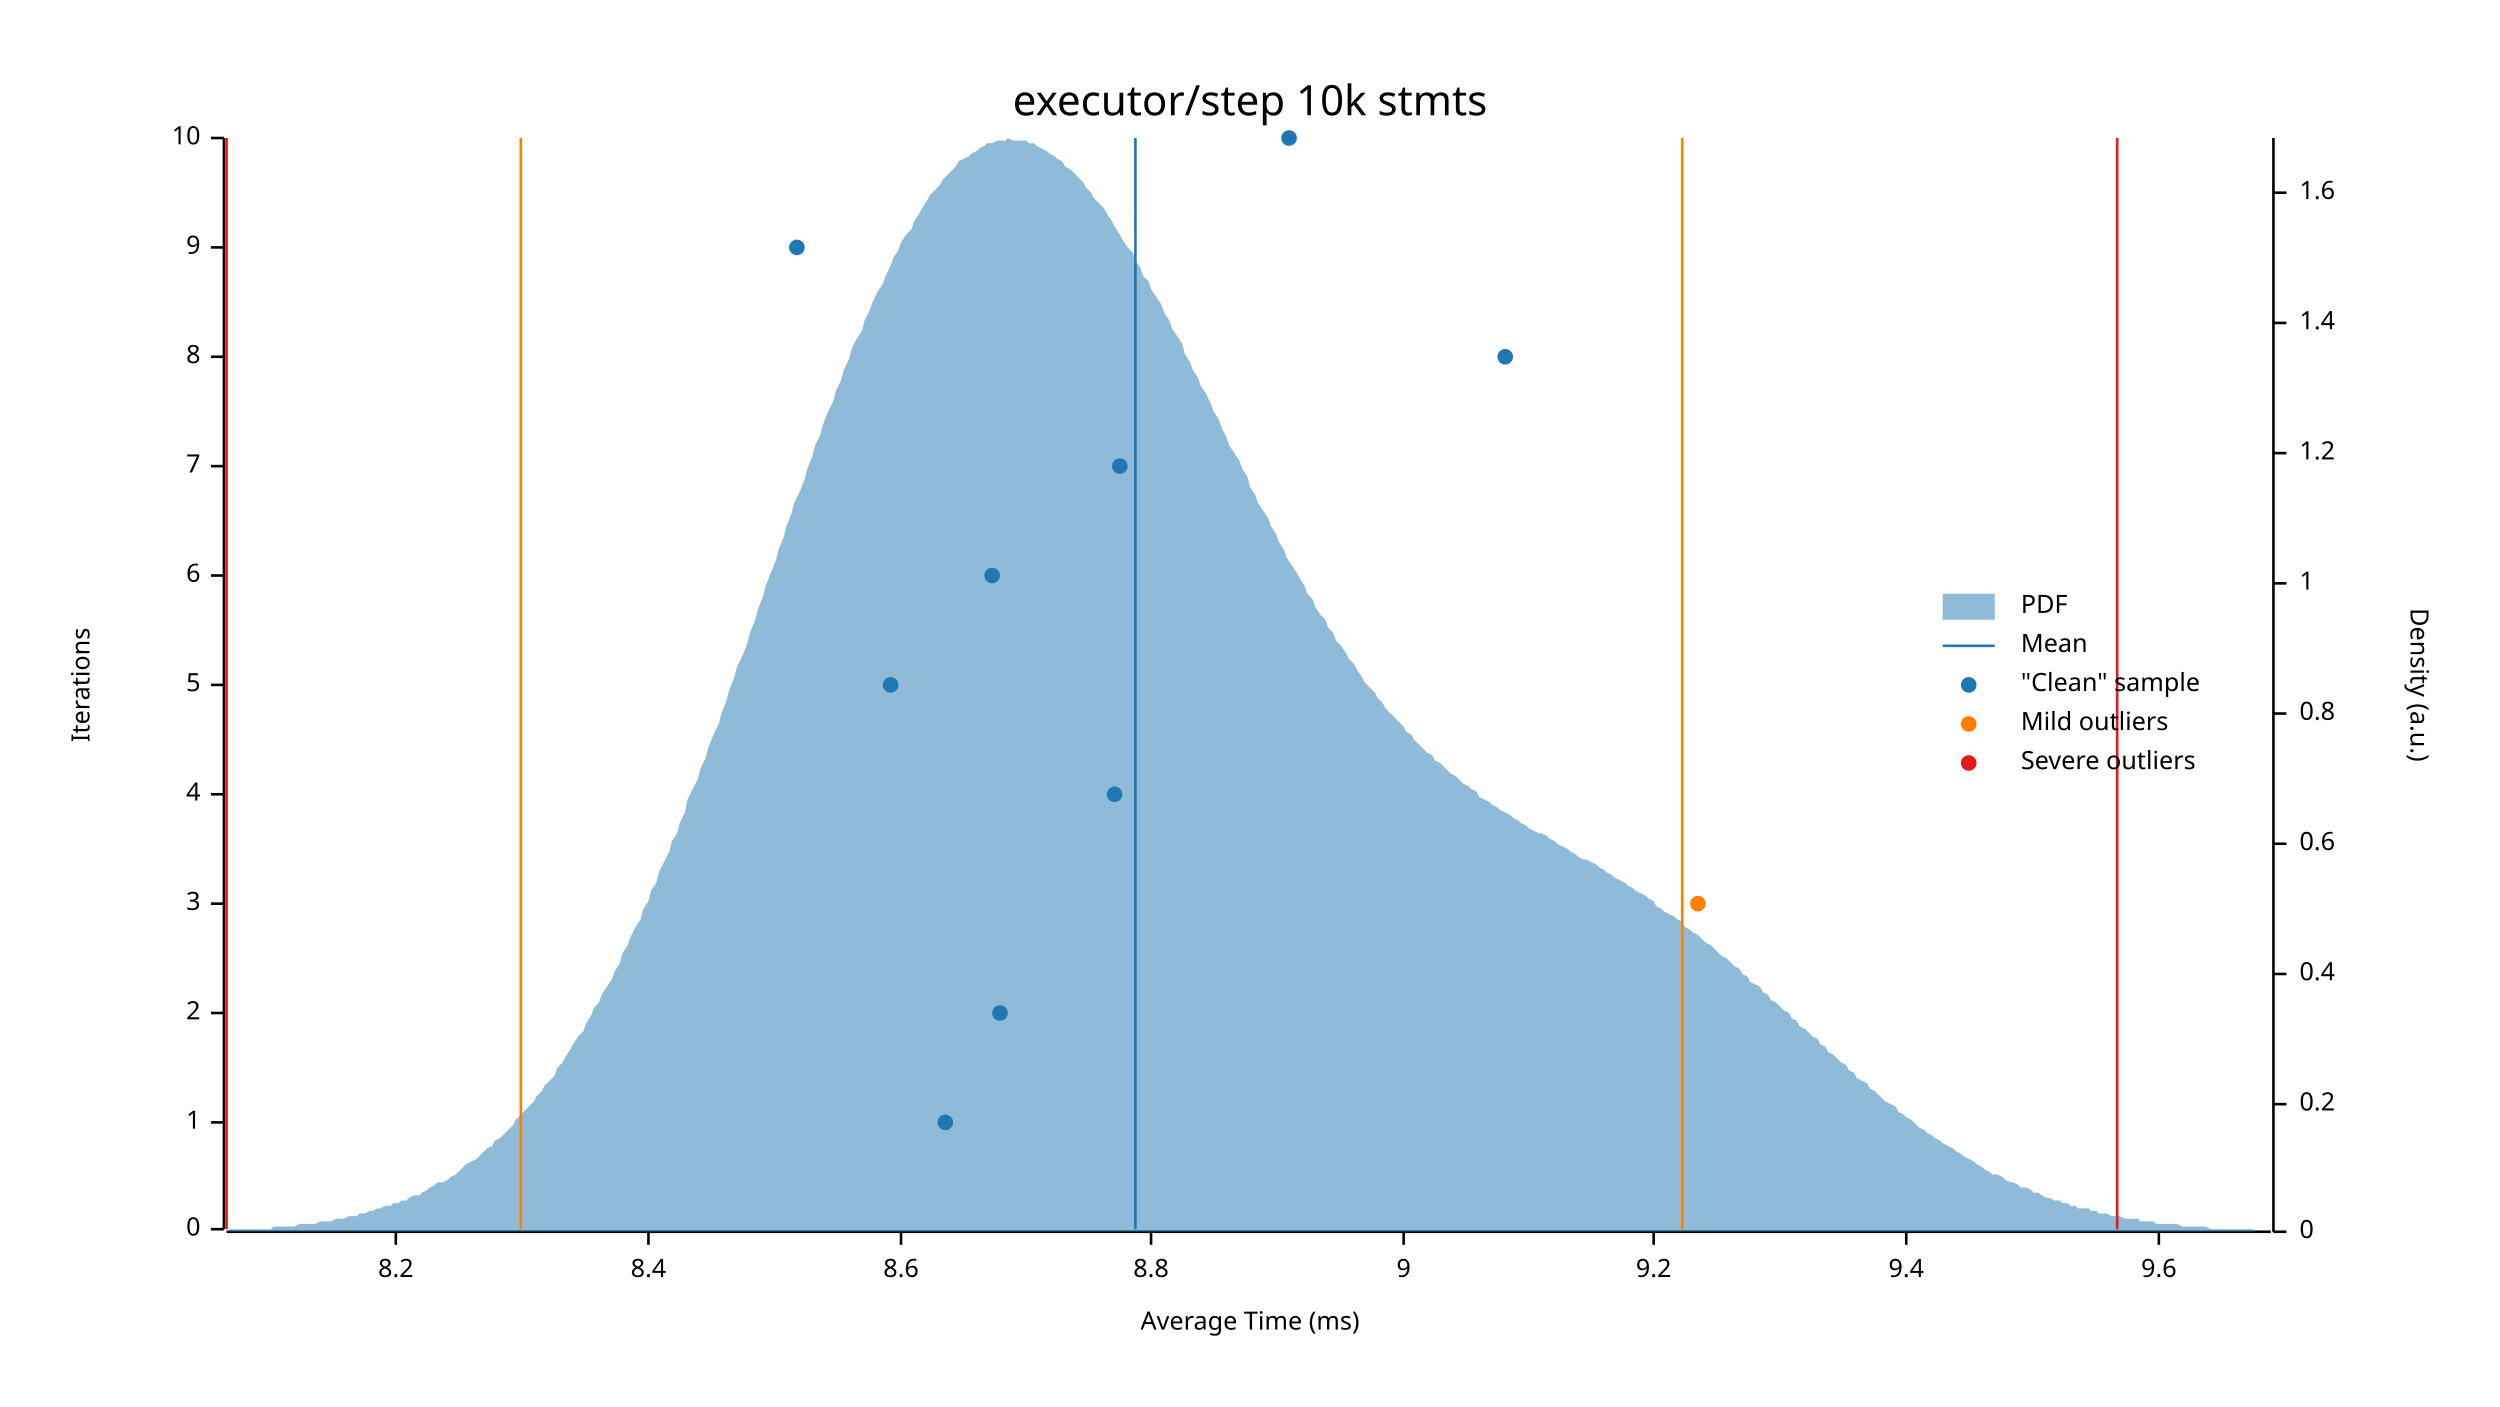
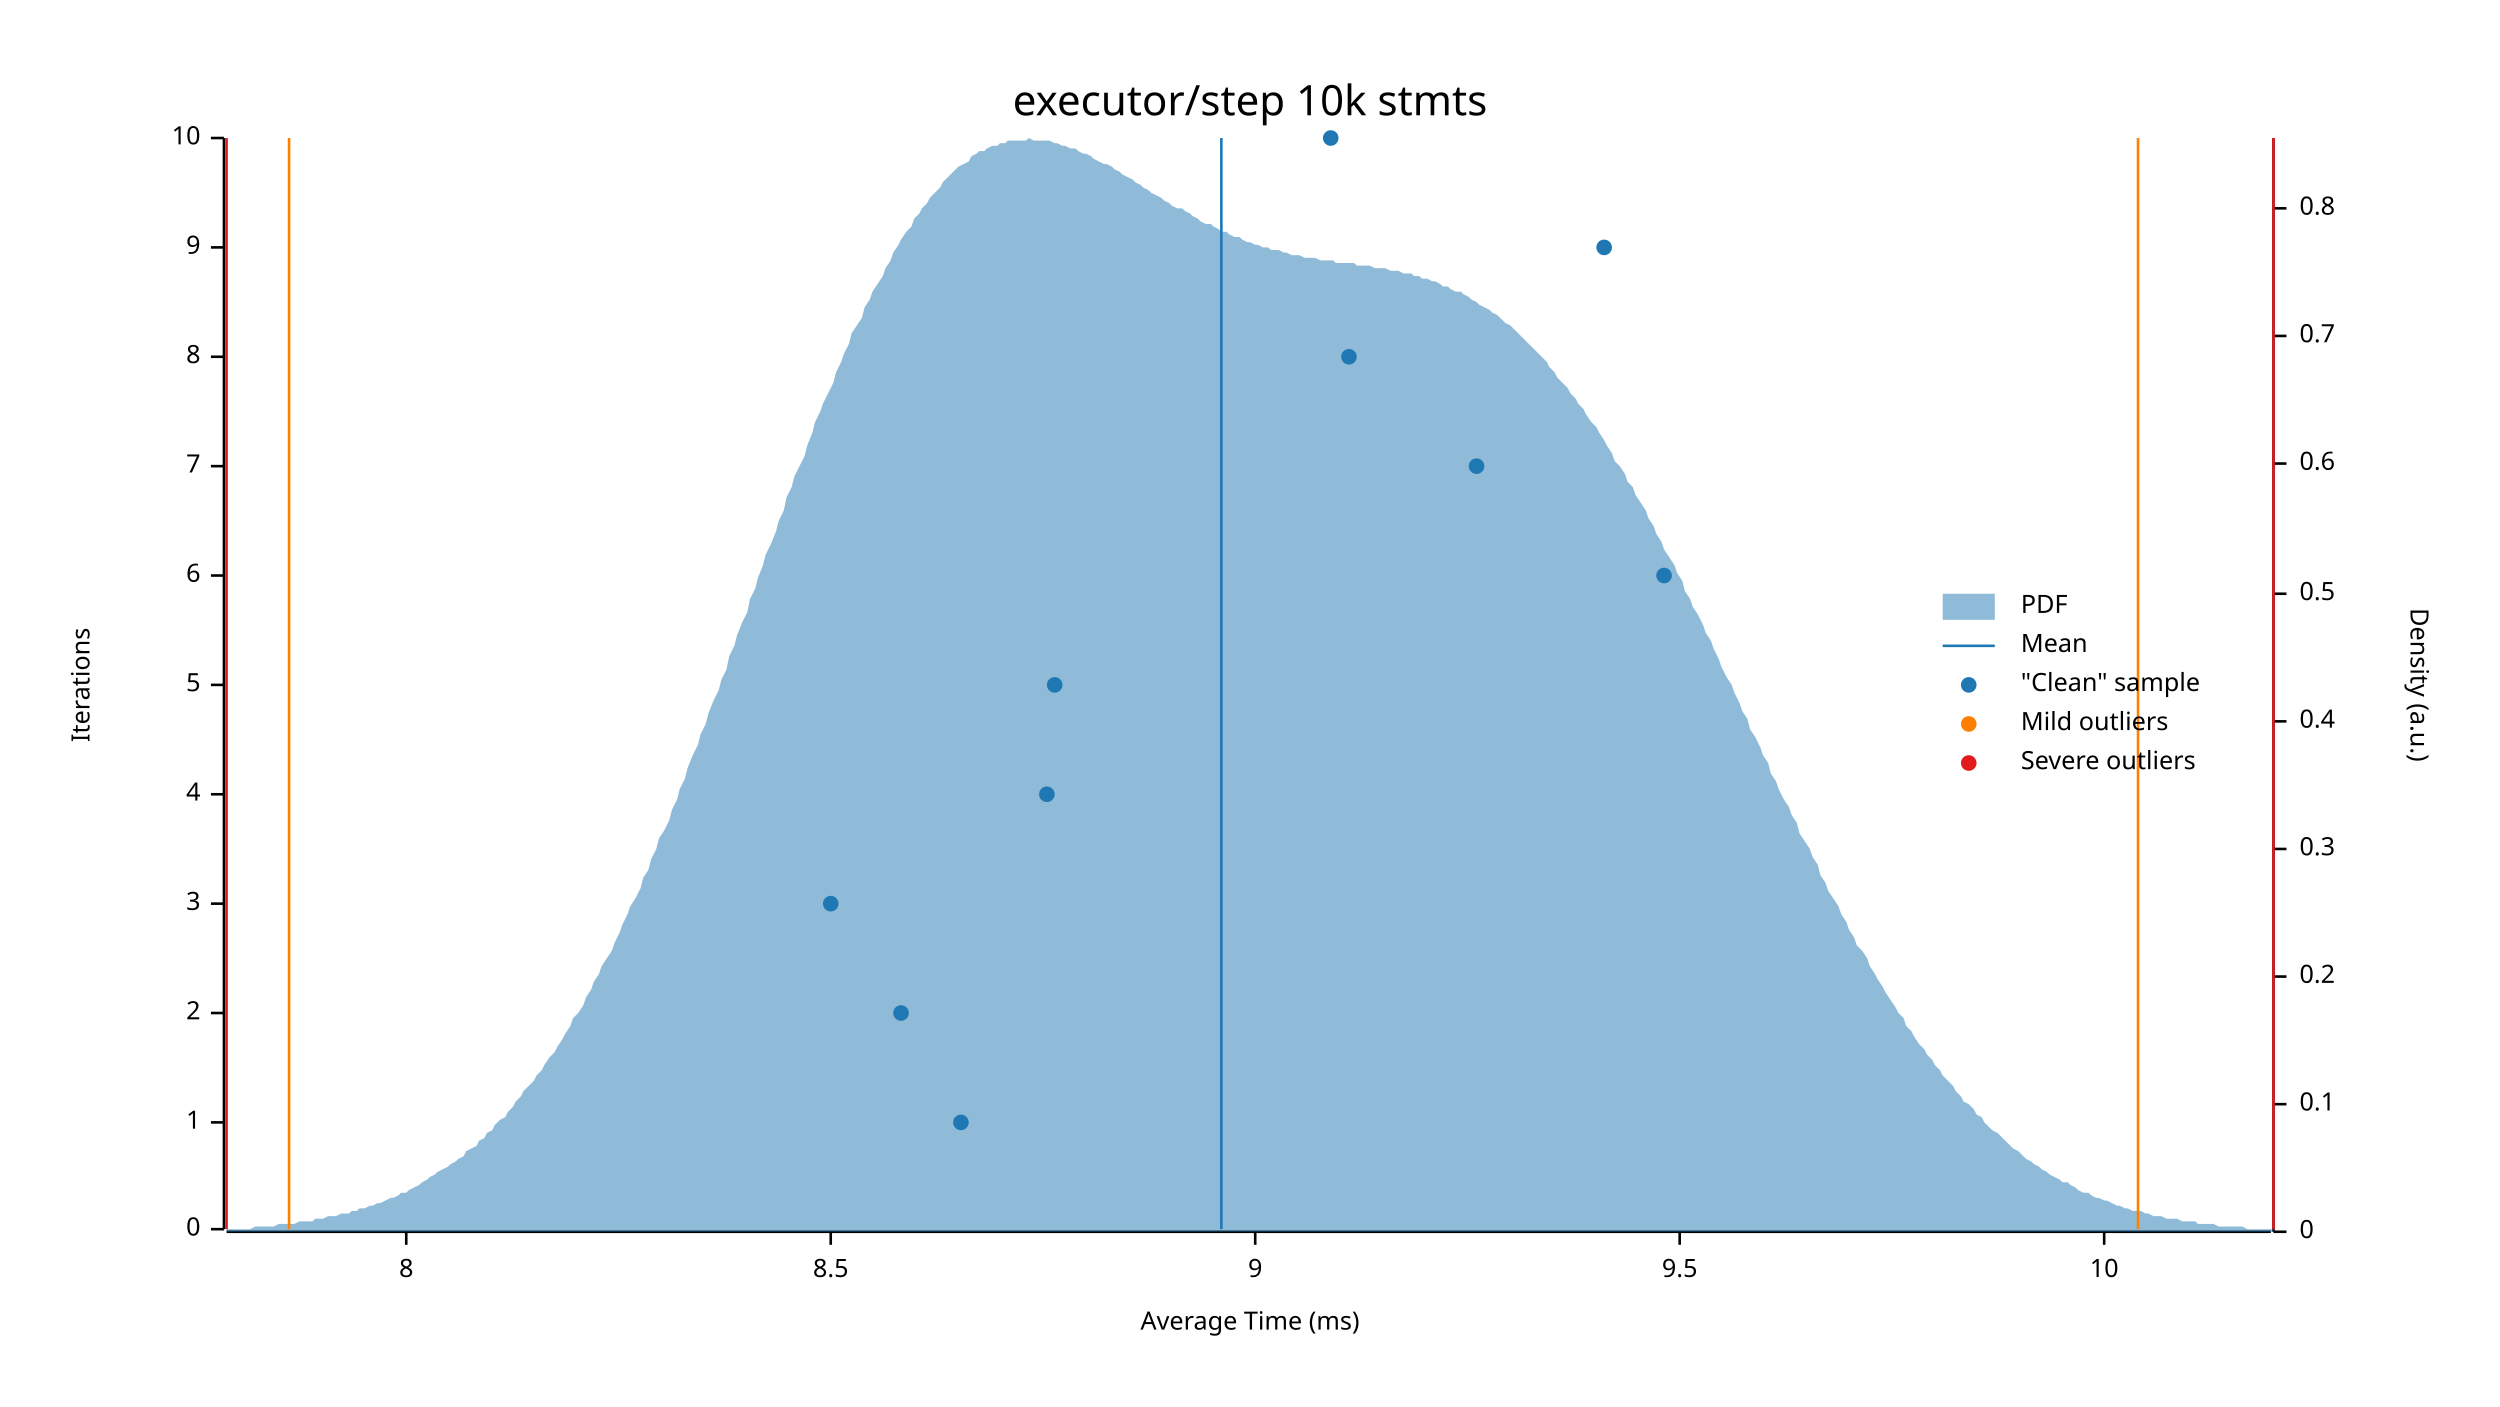
<svg xmlns="http://www.w3.org/2000/svg" width="960" height="540" viewBox="0 0 960 540">
  <text x="480" y="32" dy="0.76em" text-anchor="middle" font-family="sans-serif" font-size="16.129" opacity="1" fill="#000000">
executor/step 10k stmts
</text>
  <text x="27" y="263" dy="0.76em" text-anchor="middle" font-family="sans-serif" font-size="9.677" opacity="1" fill="#000000" transform="rotate(270, 27, 263)">
Iterations
</text>
  <text x="480" y="513" dy="-0.5ex" text-anchor="middle" font-family="sans-serif" font-size="9.677" opacity="1" fill="#000000">
Average Time (ms)
</text>
  <polyline fill="none" opacity="1" stroke="#000000" stroke-width="1" points="86,53 86,472 " />
  <text x="77" y="472" dy="0.5ex" text-anchor="end" font-family="sans-serif" font-size="9.677" opacity="1" fill="#000000">
0
</text>
  <polyline fill="none" opacity="1" stroke="#000000" stroke-width="1" points="81,472 86,472 " />
  <text x="77" y="431" dy="0.5ex" text-anchor="end" font-family="sans-serif" font-size="9.677" opacity="1" fill="#000000">
1
</text>
  <polyline fill="none" opacity="1" stroke="#000000" stroke-width="1" points="81,431 86,431 " />
  <text x="77" y="389" dy="0.5ex" text-anchor="end" font-family="sans-serif" font-size="9.677" opacity="1" fill="#000000">
2
</text>
  <polyline fill="none" opacity="1" stroke="#000000" stroke-width="1" points="81,389 86,389 " />
  <text x="77" y="347" dy="0.5ex" text-anchor="end" font-family="sans-serif" font-size="9.677" opacity="1" fill="#000000">
3
</text>
  <polyline fill="none" opacity="1" stroke="#000000" stroke-width="1" points="81,347 86,347 " />
  <text x="77" y="305" dy="0.5ex" text-anchor="end" font-family="sans-serif" font-size="9.677" opacity="1" fill="#000000">
4
</text>
  <polyline fill="none" opacity="1" stroke="#000000" stroke-width="1" points="81,305 86,305 " />
  <text x="77" y="263" dy="0.5ex" text-anchor="end" font-family="sans-serif" font-size="9.677" opacity="1" fill="#000000">
5
</text>
  <polyline fill="none" opacity="1" stroke="#000000" stroke-width="1" points="81,263 86,263 " />
  <text x="77" y="221" dy="0.5ex" text-anchor="end" font-family="sans-serif" font-size="9.677" opacity="1" fill="#000000">
6
</text>
  <polyline fill="none" opacity="1" stroke="#000000" stroke-width="1" points="81,221 86,221 " />
  <text x="77" y="179" dy="0.5ex" text-anchor="end" font-family="sans-serif" font-size="9.677" opacity="1" fill="#000000">
7
</text>
  <polyline fill="none" opacity="1" stroke="#000000" stroke-width="1" points="81,179 86,179 " />
  <text x="77" y="137" dy="0.5ex" text-anchor="end" font-family="sans-serif" font-size="9.677" opacity="1" fill="#000000">
8
</text>
  <polyline fill="none" opacity="1" stroke="#000000" stroke-width="1" points="81,137 86,137 " />
  <text x="77" y="95" dy="0.5ex" text-anchor="end" font-family="sans-serif" font-size="9.677" opacity="1" fill="#000000">
9
</text>
  <polyline fill="none" opacity="1" stroke="#000000" stroke-width="1" points="81,95 86,95 " />
  <text x="77" y="53" dy="0.5ex" text-anchor="end" font-family="sans-serif" font-size="9.677" opacity="1" fill="#000000">
10
</text>
  <polyline fill="none" opacity="1" stroke="#000000" stroke-width="1" points="81,53 86,53 " />
  <polyline fill="none" opacity="1" stroke="#000000" stroke-width="1" points="87,473 872,473 " />
-   <text x="152" y="483" dy="0.76em" text-anchor="middle" font-family="sans-serif" font-size="9.677" opacity="1" fill="#000000">
- 8.2
+   <text x="156" y="483" dy="0.76em" text-anchor="middle" font-family="sans-serif" font-size="9.677" opacity="1" fill="#000000">
+ 8
</text>
-   <polyline fill="none" opacity="1" stroke="#000000" stroke-width="1" points="152,473 152,478 " />
-   <text x="249" y="483" dy="0.76em" text-anchor="middle" font-family="sans-serif" font-size="9.677" opacity="1" fill="#000000">
- 8.4
+   <polyline fill="none" opacity="1" stroke="#000000" stroke-width="1" points="156,473 156,478 " />
+   <text x="319" y="483" dy="0.76em" text-anchor="middle" font-family="sans-serif" font-size="9.677" opacity="1" fill="#000000">
+ 8.5
</text>
-   <polyline fill="none" opacity="1" stroke="#000000" stroke-width="1" points="249,473 249,478 " />
-   <text x="346" y="483" dy="0.76em" text-anchor="middle" font-family="sans-serif" font-size="9.677" opacity="1" fill="#000000">
- 8.6
- </text>
-   <polyline fill="none" opacity="1" stroke="#000000" stroke-width="1" points="346,473 346,478 " />
-   <text x="442" y="483" dy="0.76em" text-anchor="middle" font-family="sans-serif" font-size="9.677" opacity="1" fill="#000000">
- 8.8
- </text>
-   <polyline fill="none" opacity="1" stroke="#000000" stroke-width="1" points="442,473 442,478 " />
-   <text x="539" y="483" dy="0.76em" text-anchor="middle" font-family="sans-serif" font-size="9.677" opacity="1" fill="#000000">
+   <polyline fill="none" opacity="1" stroke="#000000" stroke-width="1" points="319,473 319,478 " />
+   <text x="482" y="483" dy="0.76em" text-anchor="middle" font-family="sans-serif" font-size="9.677" opacity="1" fill="#000000">
9
</text>
-   <polyline fill="none" opacity="1" stroke="#000000" stroke-width="1" points="539,473 539,478 " />
-   <text x="635" y="483" dy="0.76em" text-anchor="middle" font-family="sans-serif" font-size="9.677" opacity="1" fill="#000000">
- 9.2
+   <polyline fill="none" opacity="1" stroke="#000000" stroke-width="1" points="482,473 482,478 " />
+   <text x="645" y="483" dy="0.76em" text-anchor="middle" font-family="sans-serif" font-size="9.677" opacity="1" fill="#000000">
+ 9.5
</text>
-   <polyline fill="none" opacity="1" stroke="#000000" stroke-width="1" points="635,473 635,478 " />
-   <text x="732" y="483" dy="0.76em" text-anchor="middle" font-family="sans-serif" font-size="9.677" opacity="1" fill="#000000">
- 9.4
+   <polyline fill="none" opacity="1" stroke="#000000" stroke-width="1" points="645,473 645,478 " />
+   <text x="808" y="483" dy="0.76em" text-anchor="middle" font-family="sans-serif" font-size="9.677" opacity="1" fill="#000000">
+ 10
</text>
-   <polyline fill="none" opacity="1" stroke="#000000" stroke-width="1" points="732,473 732,478 " />
-   <text x="829" y="483" dy="0.76em" text-anchor="middle" font-family="sans-serif" font-size="9.677" opacity="1" fill="#000000">
- 9.6
- </text>
-   <polyline fill="none" opacity="1" stroke="#000000" stroke-width="1" points="829,473 829,478 " />
+   <polyline fill="none" opacity="1" stroke="#000000" stroke-width="1" points="808,473 808,478 " />
  <text x="933" y="263" dy="0.76em" text-anchor="middle" font-family="sans-serif" font-size="9.677" opacity="1" fill="#000000" transform="rotate(90, 933, 263)">
Density (a.u.)
</text>
  <polyline fill="none" opacity="1" stroke="#000000" stroke-width="1" points="873,53 873,473 " />
  <text x="883" y="473" dy="0.5ex" text-anchor="start" font-family="sans-serif" font-size="9.677" opacity="1" fill="#000000">
0
</text>
  <polyline fill="none" opacity="1" stroke="#000000" stroke-width="1" points="873,473 878,473 " />
  <text x="883" y="424" dy="0.5ex" text-anchor="start" font-family="sans-serif" font-size="9.677" opacity="1" fill="#000000">
+ 0.1
+ </text>
+   <polyline fill="none" opacity="1" stroke="#000000" stroke-width="1" points="873,424 878,424 " />
+   <text x="883" y="375" dy="0.5ex" text-anchor="start" font-family="sans-serif" font-size="9.677" opacity="1" fill="#000000">
0.2
</text>
-   <polyline fill="none" opacity="1" stroke="#000000" stroke-width="1" points="873,424 878,424 " />
-   <text x="883" y="374" dy="0.5ex" text-anchor="start" font-family="sans-serif" font-size="9.677" opacity="1" fill="#000000">
+   <polyline fill="none" opacity="1" stroke="#000000" stroke-width="1" points="873,375 878,375 " />
+   <text x="883" y="326" dy="0.5ex" text-anchor="start" font-family="sans-serif" font-size="9.677" opacity="1" fill="#000000">
+ 0.3
+ </text>
+   <polyline fill="none" opacity="1" stroke="#000000" stroke-width="1" points="873,326 878,326 " />
+   <text x="883" y="277" dy="0.5ex" text-anchor="start" font-family="sans-serif" font-size="9.677" opacity="1" fill="#000000">
0.4
</text>
-   <polyline fill="none" opacity="1" stroke="#000000" stroke-width="1" points="873,374 878,374 " />
-   <text x="883" y="324" dy="0.5ex" text-anchor="start" font-family="sans-serif" font-size="9.677" opacity="1" fill="#000000">
+   <polyline fill="none" opacity="1" stroke="#000000" stroke-width="1" points="873,277 878,277 " />
+   <text x="883" y="228" dy="0.5ex" text-anchor="start" font-family="sans-serif" font-size="9.677" opacity="1" fill="#000000">
+ 0.5
+ </text>
+   <polyline fill="none" opacity="1" stroke="#000000" stroke-width="1" points="873,228 878,228 " />
+   <text x="883" y="178" dy="0.5ex" text-anchor="start" font-family="sans-serif" font-size="9.677" opacity="1" fill="#000000">
0.6
</text>
-   <polyline fill="none" opacity="1" stroke="#000000" stroke-width="1" points="873,324 878,324 " />
-   <text x="883" y="274" dy="0.5ex" text-anchor="start" font-family="sans-serif" font-size="9.677" opacity="1" fill="#000000">
+   <polyline fill="none" opacity="1" stroke="#000000" stroke-width="1" points="873,178 878,178 " />
+   <text x="883" y="129" dy="0.5ex" text-anchor="start" font-family="sans-serif" font-size="9.677" opacity="1" fill="#000000">
+ 0.7
+ </text>
+   <polyline fill="none" opacity="1" stroke="#000000" stroke-width="1" points="873,129 878,129 " />
+   <text x="883" y="80" dy="0.5ex" text-anchor="start" font-family="sans-serif" font-size="9.677" opacity="1" fill="#000000">
0.8
</text>
-   <polyline fill="none" opacity="1" stroke="#000000" stroke-width="1" points="873,274 878,274 " />
-   <text x="883" y="224" dy="0.5ex" text-anchor="start" font-family="sans-serif" font-size="9.677" opacity="1" fill="#000000">
- 1
- </text>
-   <polyline fill="none" opacity="1" stroke="#000000" stroke-width="1" points="873,224 878,224 " />
-   <text x="883" y="174" dy="0.5ex" text-anchor="start" font-family="sans-serif" font-size="9.677" opacity="1" fill="#000000">
- 1.2
- </text>
-   <polyline fill="none" opacity="1" stroke="#000000" stroke-width="1" points="873,174 878,174 " />
-   <text x="883" y="124" dy="0.5ex" text-anchor="start" font-family="sans-serif" font-size="9.677" opacity="1" fill="#000000">
- 1.4
- </text>
-   <polyline fill="none" opacity="1" stroke="#000000" stroke-width="1" points="873,124 878,124 " />
-   <text x="883" y="74" dy="0.5ex" text-anchor="start" font-family="sans-serif" font-size="9.677" opacity="1" fill="#000000">
- 1.6
- </text>
-   <polyline fill="none" opacity="1" stroke="#000000" stroke-width="1" points="873,74 878,74 " />
-   <polygon opacity="0.5" fill="#1F78B4" points="87,473 88,472 90,472 91,472 93,472 94,472 96,472 98,472 99,472 101,472 102,472 104,472 105,471 107,471 109,471 110,471 112,471 113,471 115,470 116,470 118,470 120,470 121,470 123,469 124,469 126,469 127,469 129,468 131,468 132,468 134,467 135,467 137,467 138,466 140,466 142,465 143,465 145,464 146,464 148,463 150,463 151,462 153,462 154,461 156,461 157,460 159,459 161,459 162,458 164,457 165,456 167,455 168,454 170,454 172,453 173,452 175,451 176,450 178,448 179,447 181,446 183,445 184,444 186,442 187,441 189,440 190,438 192,437 194,435 195,434 197,432 198,430 200,428 201,427 203,425 205,423 206,421 208,419 209,417 211,415 213,413 214,410 216,408 217,406 219,403 220,401 222,398 224,396 225,393 227,390 228,387 230,385 231,382 233,379 235,376 236,373 238,370 239,366 241,363 242,360 244,356 246,353 247,349 249,346 250,342 252,339 253,335 255,331 257,327 258,323 260,320 261,316 263,312 264,307 266,303 268,299 269,295 271,291 272,287 274,282 276,278 277,274 279,269 280,265 282,260 283,256 285,252 287,247 288,243 290,238 291,234 293,229 294,225 296,220 298,215 299,211 301,206 302,202 304,197 305,193 307,189 309,184 310,180 312,175 313,171 315,167 316,163 318,158 320,154 321,150 323,146 324,142 326,138 327,134 329,130 331,127 332,123 334,119 335,116 337,112 339,109 340,106 342,102 343,99 345,96 346,93 348,90 350,88 351,85 353,82 354,80 356,77 357,75 359,73 361,71 362,69 364,67 365,66 367,64 368,62 370,61 372,60 373,59 375,58 376,57 378,56 379,55 381,55 383,54 384,54 386,54 387,53 389,54 391,54 392,54 394,54 395,55 397,55 398,56 400,57 402,58 403,59 405,60 406,61 408,62 409,64 411,65 413,67 414,68 416,70 417,72 419,74 420,76 422,78 424,80 425,82 427,85 428,87 430,90 431,92 433,95 435,97 436,100 438,103 439,106 441,108 442,111 444,114 446,117 447,120 449,123 450,126 452,129 454,132 455,136 457,139 458,142 460,145 461,148 463,151 465,155 466,158 468,161 469,164 471,168 472,171 474,174 476,177 477,180 479,183 480,187 482,190 483,193 485,196 487,199 488,202 490,205 491,208 493,211 494,214 496,217 498,220 499,222 501,225 502,228 504,230 505,233 507,236 509,238 510,241 512,243 513,246 515,248 517,251 518,253 520,255 521,257 523,260 524,262 526,264 528,266 529,268 531,270 532,272 534,274 535,275 537,277 539,279 540,281 542,282 543,284 545,286 546,287 548,289 550,290 551,292 553,293 554,294 556,296 557,297 559,298 561,300 562,301 564,302 565,303 567,304 568,306 570,307 572,308 573,309 575,310 576,311 578,312 580,313 581,314 583,315 584,316 586,317 587,318 589,319 591,320 592,320 594,321 595,322 597,323 598,324 600,325 602,326 603,327 605,328 606,329 608,330 609,330 611,331 613,332 614,333 616,334 617,335 619,336 620,337 622,338 624,339 625,340 627,341 628,342 630,343 632,344 633,345 635,346 636,348 638,349 639,350 641,351 643,352 644,353 646,354 647,356 649,357 650,358 652,359 654,361 655,362 657,363 658,364 660,366 661,367 663,368 665,370 666,371 668,372 669,374 671,375 672,377 674,378 676,379 677,381 679,382 680,384 682,385 683,386 685,388 687,389 688,391 690,392 691,394 693,395 695,397 696,398 698,399 699,401 701,402 702,404 704,405 706,407 707,408 709,409 710,411 712,412 713,414 715,415 717,416 718,418 720,419 721,420 723,422 724,423 726,424 728,425 729,427 731,428 732,429 734,430 735,431 737,433 739,434 740,435 742,436 743,437 745,438 746,439 748,440 750,441 751,442 753,443 754,444 756,445 758,446 759,447 761,448 762,449 764,450 765,451 767,451 769,452 770,453 772,454 773,454 775,455 776,456 778,456 780,457 781,458 783,458 784,459 786,460 787,460 789,461 791,461 792,462 794,462 795,463 797,463 798,464 800,464 802,464 803,465 805,465 806,466 808,466 809,466 811,467 813,467 814,467 816,468 817,468 819,468 821,468 822,469 824,469 825,469 827,469 828,470 830,470 832,470 833,470 835,470 836,470 838,471 839,471 841,471 843,471 844,471 846,471 847,471 849,472 850,472 852,472 854,472 855,472 857,472 858,472 860,472 861,472 863,472 865,472 866,473 868,473 869,473 871,473 873,473 873,473 87,473 " />
-   <polyline fill="none" opacity="1" stroke="#1F78B4" stroke-width="1" points="436,472 436,53 " />
-   <polyline fill="none" opacity="1" stroke="#FF7F00" stroke-width="1" points="200,472 200,53 " />
-   <polyline fill="none" opacity="1" stroke="#FF7F00" stroke-width="1" points="646,472 646,53 " />
+   <polyline fill="none" opacity="1" stroke="#000000" stroke-width="1" points="873,80 878,80 " />
+   <polygon opacity="0.5" fill="#1F78B4" points="87,472 88,472 90,472 91,472 93,472 94,472 96,472 98,471 99,471 101,471 102,471 104,471 105,471 107,470 109,470 110,470 112,470 113,470 115,469 116,469 118,469 120,469 121,468 123,468 124,468 126,467 127,467 129,467 131,466 132,466 134,466 135,465 137,465 138,464 140,464 142,463 143,463 145,462 146,462 148,461 150,460 151,460 153,459 154,458 156,458 157,457 159,456 161,455 162,454 164,453 165,452 167,451 168,450 170,449 172,448 173,447 175,446 176,445 178,444 179,442 181,441 183,440 184,438 186,437 187,435 189,434 190,432 192,430 194,429 195,427 197,425 198,423 200,421 201,419 203,417 205,415 206,413 208,411 209,409 211,406 213,404 214,402 216,399 217,397 219,394 220,391 222,389 224,386 225,383 227,380 228,377 230,374 231,371 233,368 235,365 236,362 238,358 239,355 241,351 242,348 244,345 246,341 247,337 249,334 250,330 252,326 253,322 255,319 257,315 258,311 260,307 261,303 263,299 264,295 266,290 268,286 269,282 271,278 272,274 274,269 276,265 277,261 279,257 280,252 282,248 283,244 285,239 287,235 288,230 290,226 291,222 293,217 294,213 296,209 298,204 299,200 301,196 302,191 304,187 305,183 307,179 309,175 310,171 312,166 313,162 315,158 316,155 318,151 320,147 321,143 323,139 324,136 326,132 327,128 329,125 331,122 332,118 334,115 335,112 337,109 339,106 340,103 342,100 343,97 345,94 346,92 348,89 350,87 351,84 353,82 354,80 356,78 357,76 359,74 361,72 362,70 364,68 365,67 367,65 368,64 370,63 372,62 373,60 375,59 376,58 378,58 379,57 381,56 383,56 384,55 386,55 387,54 389,54 391,54 392,54 394,54 395,53 397,54 398,54 400,54 402,54 403,54 405,55 406,55 408,56 409,56 411,57 413,57 414,58 416,59 417,59 419,60 420,61 422,62 424,63 425,63 427,64 428,65 430,66 431,67 433,68 435,69 436,70 438,71 439,72 441,73 442,74 444,75 446,76 447,77 449,78 450,79 452,80 454,80 455,81 457,82 458,83 460,84 461,85 463,86 465,86 466,87 468,88 469,89 471,89 472,90 474,91 476,91 477,92 479,93 480,93 482,94 483,94 485,95 487,95 488,96 490,96 491,96 493,97 494,97 496,98 498,98 499,98 501,99 502,99 504,99 505,99 507,100 509,100 510,100 512,100 513,101 515,101 517,101 518,101 520,101 521,102 523,102 524,102 526,102 528,103 529,103 531,103 532,103 534,104 535,104 537,104 539,105 540,105 542,105 543,106 545,106 546,107 548,107 550,108 551,108 553,109 554,110 556,110 557,111 559,112 561,112 562,113 564,114 565,115 567,116 568,117 570,118 572,119 573,120 575,121 576,122 578,124 580,125 581,126 583,128 584,129 586,131 587,132 589,134 591,136 592,137 594,139 595,141 597,143 598,145 600,147 602,149 603,151 605,153 606,155 608,157 609,159 611,162 613,164 614,166 616,169 617,171 619,174 620,177 622,179 624,182 625,185 627,187 628,190 630,193 632,196 633,199 635,202 636,205 638,208 639,211 641,214 643,217 644,220 646,223 647,227 649,230 650,233 652,236 654,240 655,243 657,246 658,249 660,253 661,256 663,260 665,263 666,266 668,270 669,273 671,276 672,280 674,283 676,287 677,290 679,293 680,297 682,300 683,303 685,307 687,310 688,313 690,316 691,320 693,323 695,326 696,329 698,332 699,336 701,339 702,342 704,345 706,348 707,351 709,354 710,357 712,360 713,363 715,365 717,368 718,371 720,374 721,376 723,379 724,381 726,384 728,387 729,389 731,391 732,394 734,396 735,398 737,401 739,403 740,405 742,407 743,409 745,411 746,413 748,415 750,417 751,419 753,421 754,423 756,424 758,426 759,428 761,429 762,431 764,433 765,434 767,435 769,437 770,438 772,440 773,441 775,442 776,443 778,445 780,446 781,447 783,448 784,449 786,450 787,451 789,452 791,453 792,454 794,454 795,455 797,456 798,457 800,458 802,458 803,459 805,460 806,460 808,461 809,461 811,462 813,463 814,463 816,464 817,464 819,465 821,465 822,465 824,466 825,466 827,467 828,467 830,467 832,468 833,468 835,468 836,468 838,469 839,469 841,469 843,469 844,470 846,470 847,470 849,470 850,470 852,471 854,471 855,471 857,471 858,471 860,471 861,471 863,472 865,472 866,472 868,472 869,472 871,472 873,472 873,473 87,473 " />
+   <polyline fill="none" opacity="1" stroke="#1F78B4" stroke-width="1" points="469,472 469,53 " />
+   <polyline fill="none" opacity="1" stroke="#FF7F00" stroke-width="1" points="111,472 111,53 " />
+   <polyline fill="none" opacity="1" stroke="#FF7F00" stroke-width="1" points="821,472 821,53 " />
  <polyline fill="none" opacity="1" stroke="#E31A1C" stroke-width="1" points="87,472 87,53 " />
-   <polyline fill="none" opacity="1" stroke="#E31A1C" stroke-width="1" points="813,472 813,53 " />
-   <circle cx="363" cy="431" r="3" opacity="1" fill="#1F78B4" stroke="none" stroke-width="1" />
-   <circle cx="384" cy="389" r="3" opacity="1" fill="#1F78B4" stroke="none" stroke-width="1" />
-   <circle cx="428" cy="305" r="3" opacity="1" fill="#1F78B4" stroke="none" stroke-width="1" />
-   <circle cx="342" cy="263" r="3" opacity="1" fill="#1F78B4" stroke="none" stroke-width="1" />
-   <circle cx="381" cy="221" r="3" opacity="1" fill="#1F78B4" stroke="none" stroke-width="1" />
-   <circle cx="430" cy="179" r="3" opacity="1" fill="#1F78B4" stroke="none" stroke-width="1" />
-   <circle cx="578" cy="137" r="3" opacity="1" fill="#1F78B4" stroke="none" stroke-width="1" />
-   <circle cx="306" cy="95" r="3" opacity="1" fill="#1F78B4" stroke="none" stroke-width="1" />
-   <circle cx="495" cy="53" r="3" opacity="1" fill="#1F78B4" stroke="none" stroke-width="1" />
-   <circle cx="652" cy="347" r="3" opacity="1" fill="#FF7F00" stroke="none" stroke-width="1" />
+   <polyline fill="none" opacity="1" stroke="#E31A1C" stroke-width="1" points="873,472 873,53 " />
+   <circle cx="369" cy="431" r="3" opacity="1" fill="#1F78B4" stroke="none" stroke-width="1" />
+   <circle cx="346" cy="389" r="3" opacity="1" fill="#1F78B4" stroke="none" stroke-width="1" />
+   <circle cx="319" cy="347" r="3" opacity="1" fill="#1F78B4" stroke="none" stroke-width="1" />
+   <circle cx="402" cy="305" r="3" opacity="1" fill="#1F78B4" stroke="none" stroke-width="1" />
+   <circle cx="405" cy="263" r="3" opacity="1" fill="#1F78B4" stroke="none" stroke-width="1" />
+   <circle cx="639" cy="221" r="3" opacity="1" fill="#1F78B4" stroke="none" stroke-width="1" />
+   <circle cx="567" cy="179" r="3" opacity="1" fill="#1F78B4" stroke="none" stroke-width="1" />
+   <circle cx="518" cy="137" r="3" opacity="1" fill="#1F78B4" stroke="none" stroke-width="1" />
+   <circle cx="616" cy="95" r="3" opacity="1" fill="#1F78B4" stroke="none" stroke-width="1" />
+   <circle cx="511" cy="53" r="3" opacity="1" fill="#1F78B4" stroke="none" stroke-width="1" />
  <text x="776" y="228" dy="0.76em" text-anchor="start" font-family="sans-serif" font-size="9.677" opacity="1" fill="#000000">
PDF
</text>
  <text x="776" y="243" dy="0.76em" text-anchor="start" font-family="sans-serif" font-size="9.677" opacity="1" fill="#000000">
Mean
</text>
  <text x="776" y="258" dy="0.76em" text-anchor="start" font-family="sans-serif" font-size="9.677" opacity="1" fill="#000000">
"Clean" sample
</text>
  <text x="776" y="273" dy="0.76em" text-anchor="start" font-family="sans-serif" font-size="9.677" opacity="1" fill="#000000">
Mild outliers
</text>
  <text x="776" y="288" dy="0.76em" text-anchor="start" font-family="sans-serif" font-size="9.677" opacity="1" fill="#000000">
Severe outliers
</text>
  <rect x="746" y="228" width="20" height="10" opacity="0.5" fill="#1F78B4" stroke="none" />
  <polyline fill="none" opacity="1" stroke="#1F78B4" stroke-width="1" points="746,248 766,248 " />
  <circle cx="756" cy="263" r="3" opacity="1" fill="#1F78B4" stroke="none" stroke-width="1" />
  <circle cx="756" cy="278" r="3" opacity="1" fill="#FF7F00" stroke="none" stroke-width="1" />
  <circle cx="756" cy="293" r="3" opacity="1" fill="#E31A1C" stroke="none" stroke-width="1" />
</svg>
